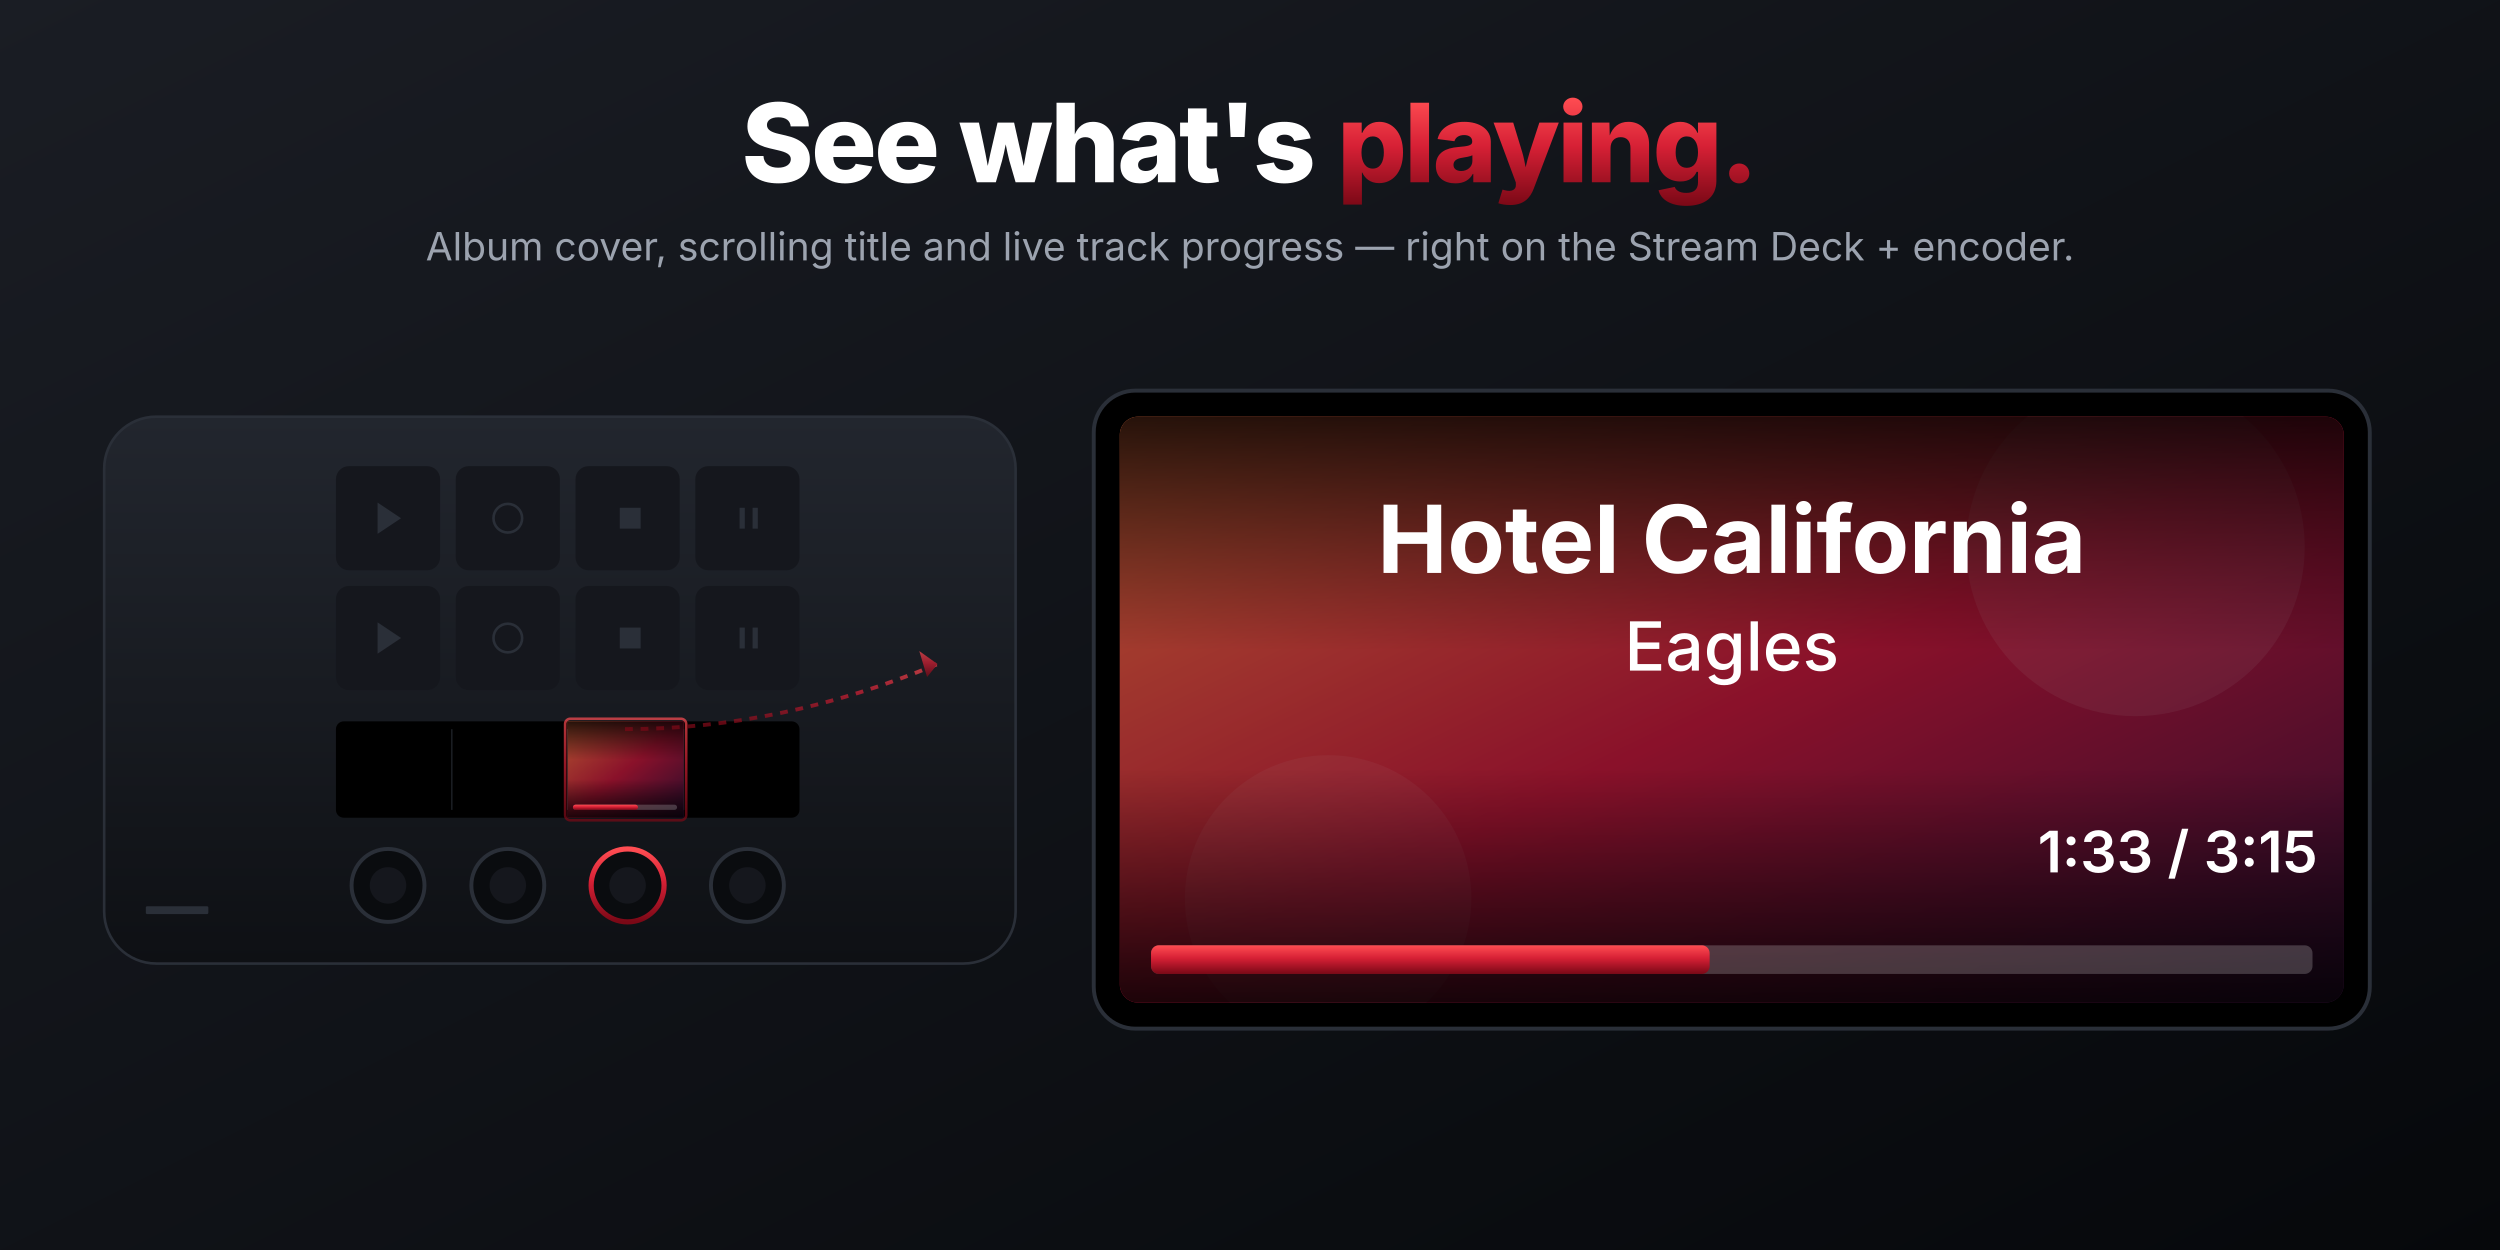
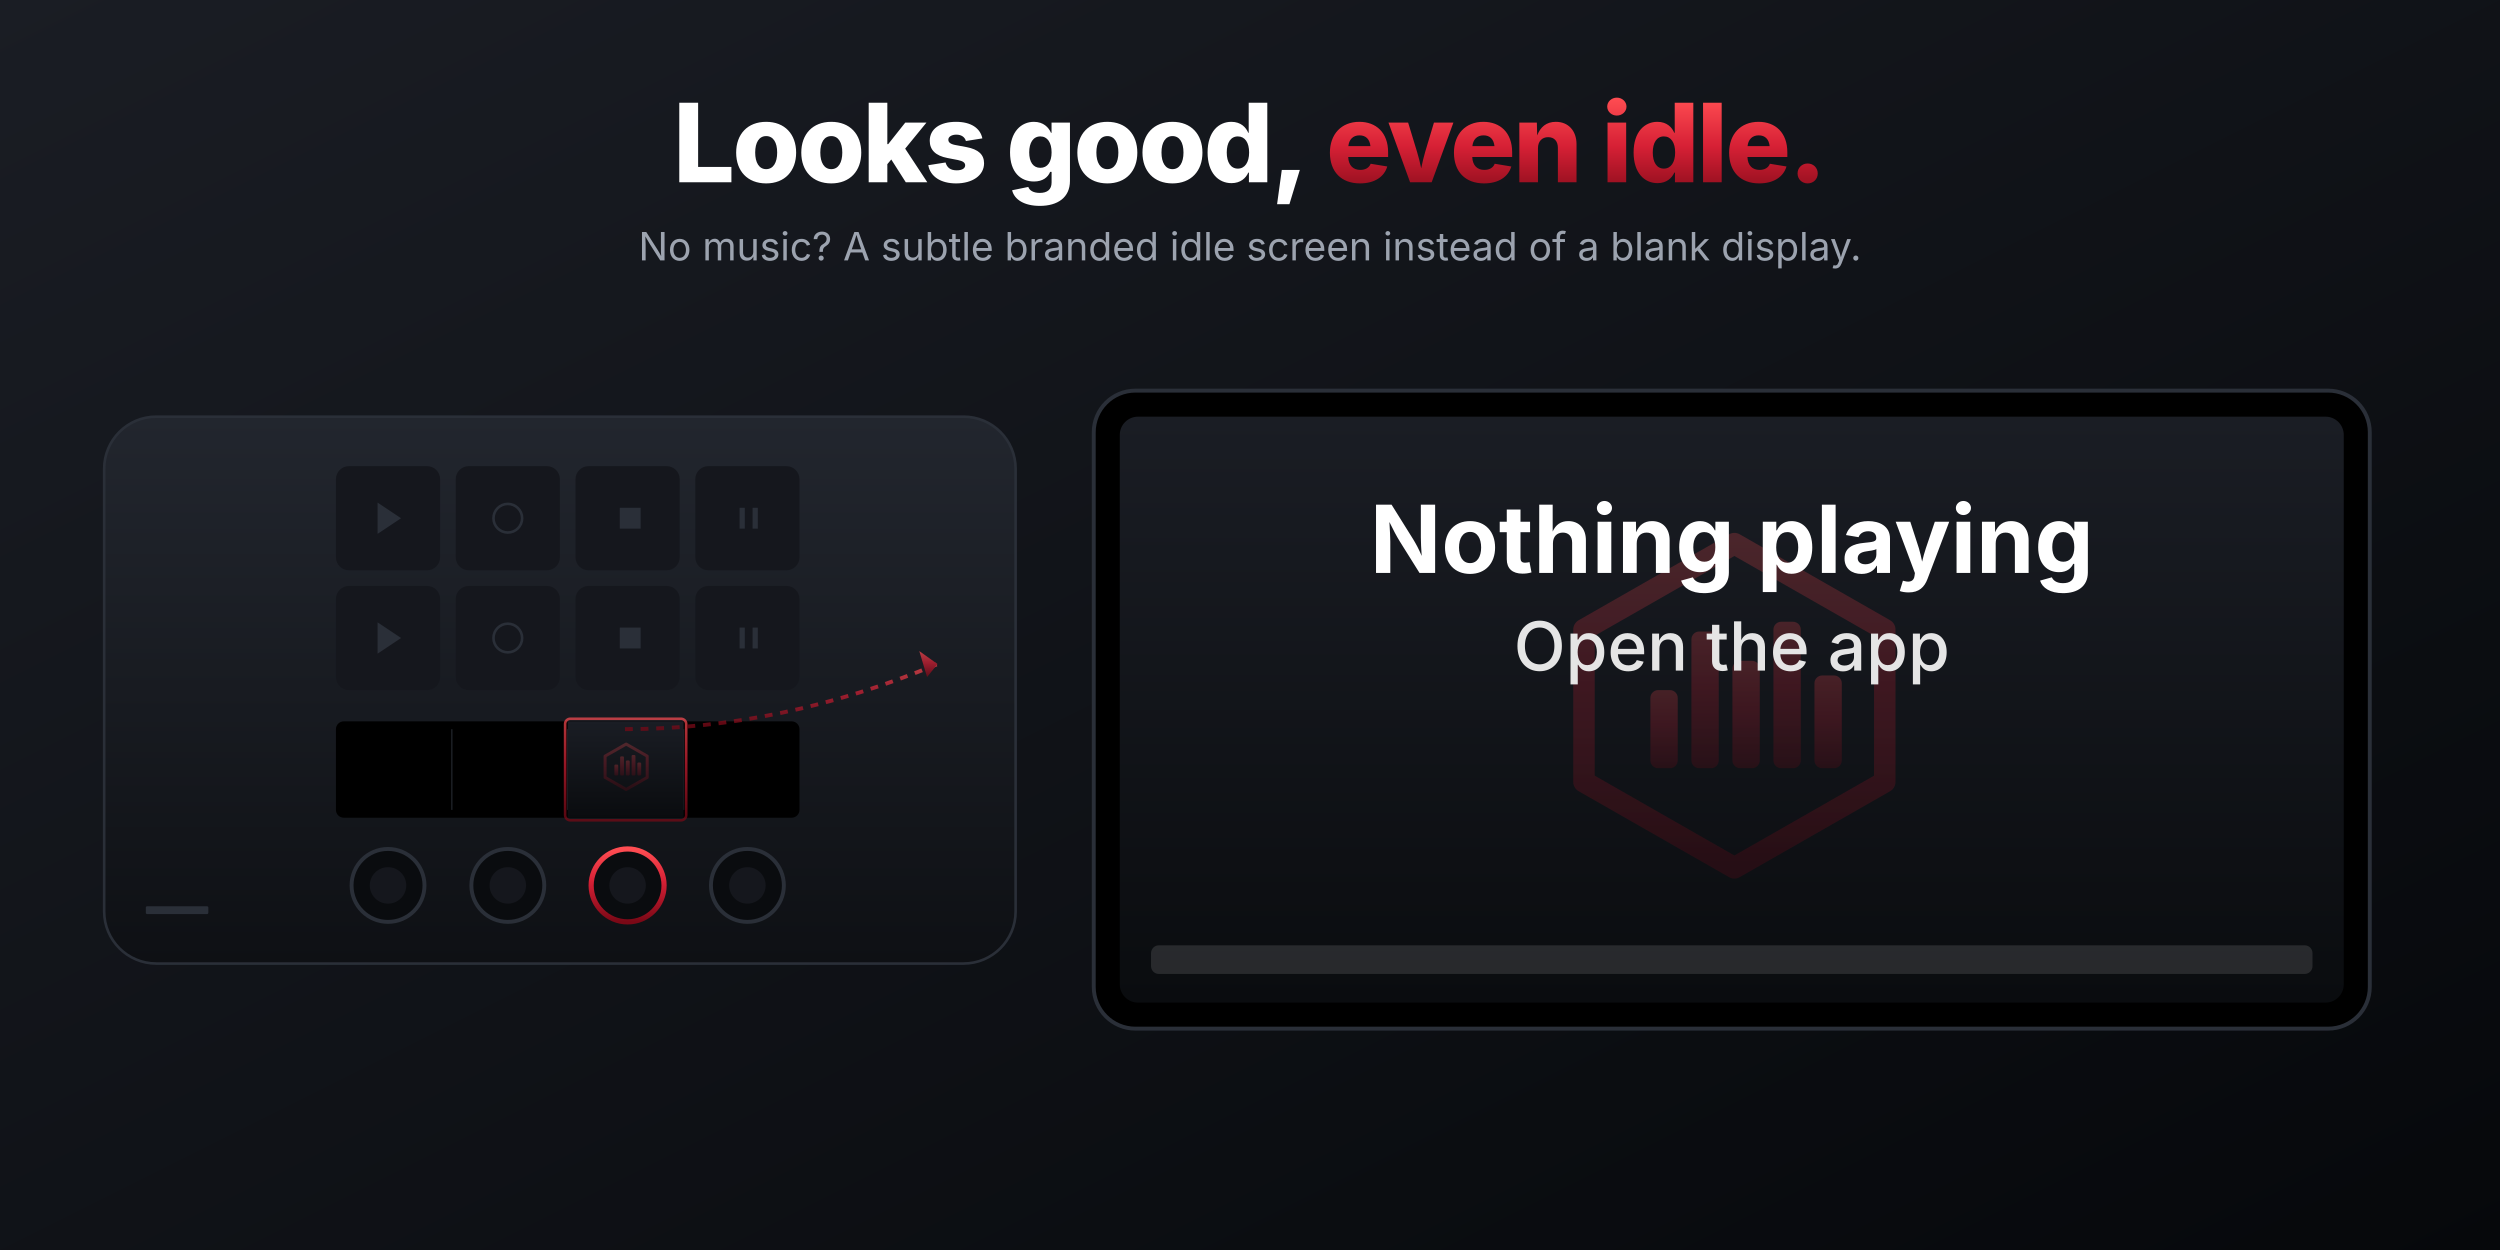
<svg xmlns="http://www.w3.org/2000/svg" viewBox="0 0 1920 960">
  <defs>
-     <linearGradient id="bg1" x1="0" y1="0" x2="1" y2="1">
+     <linearGradient id="bg3" x1="0" y1="0" x2="1" y2="1">
      <stop offset="0%" stop-color="#1A1D24" />
      <stop offset="100%" stop-color="#06080B" />
    </linearGradient>
-     <linearGradient id="metalRed1" x1="0" y1="0" x2="0" y2="1">
+     <linearGradient id="metalRed3" x1="0" y1="0" x2="0" y2="1">
      <stop offset="0%" stop-color="#FF4D52" />
      <stop offset="45%" stop-color="#D62035" />
      <stop offset="100%" stop-color="#7A0816" />
    </linearGradient>
-     <linearGradient id="bodyG1" x1="0" y1="0" x2="0" y2="1">
+     <linearGradient id="bodyG3" x1="0" y1="0" x2="0" y2="1">
      <stop offset="0%" stop-color="#22262E" />
      <stop offset="100%" stop-color="#0E1014" />
    </linearGradient>
-     <linearGradient id="cover1" x1="0" y1="0" x2="1" y2="1">
-       <stop offset="0%" stop-color="#FF7A45" />
-       <stop offset="50%" stop-color="#C5183C" />
-       <stop offset="100%" stop-color="#3B1140" />
-     </linearGradient>
-     <linearGradient id="dim1" x1="0" y1="0" x2="0" y2="1">
-       <stop offset="0%" stop-color="#000000" stop-opacity="0.85" />
-       <stop offset="40%" stop-color="#000000" stop-opacity="0.30" />
-       <stop offset="60%" stop-color="#000000" stop-opacity="0.30" />
-       <stop offset="100%" stop-color="#000000" stop-opacity="0.85" />
+     <linearGradient id="idleBg3" x1="0" y1="0" x2="0" y2="1">
+       <stop offset="0%" stop-color="#1A1D24" />
+       <stop offset="100%" stop-color="#0A0C0F" />
    </linearGradient>
  </defs>
-   <rect width="1920" height="960" fill="url(#bg1)" />
-   <text x="960" y="140" text-anchor="middle" font-family="-apple-system, BlinkMacSystemFont, 'SF Pro Display', sans-serif" font-size="84" font-weight="800" fill="#FFFFFF" letter-spacing="-2">See what's <tspan fill="url(#metalRed1)">playing.</tspan>
+   <rect width="1920" height="960" fill="url(#bg3)" />
+   <text x="960" y="140" text-anchor="middle" font-family="-apple-system, BlinkMacSystemFont, 'SF Pro Display', sans-serif" font-size="84" font-weight="800" fill="#FFFFFF" letter-spacing="-2">Looks good, <tspan fill="url(#metalRed3)">even idle.</tspan>
  </text>
-   <text x="960" y="200" text-anchor="middle" font-family="-apple-system, BlinkMacSystemFont, 'SF Pro Display', sans-serif" font-size="30" font-weight="400" fill="#9CA3AF">Album cover, scrolling title and live track progress — right on the Stream Deck + encoder.</text>
+   <text x="960" y="200" text-anchor="middle" font-family="-apple-system, BlinkMacSystemFont, 'SF Pro Display', sans-serif" font-size="30" font-weight="400" fill="#9CA3AF">No music? A subtle branded idle screen instead of a blank display.</text>
  <g transform="translate(80, 320)">
-     <rect x="0" y="0" width="700" height="420" rx="40" fill="url(#bodyG1)" stroke="#2A2F38" stroke-width="2" />
+     <rect x="0" y="0" width="700" height="420" rx="40" fill="url(#bodyG3)" stroke="#2A2F38" stroke-width="2" />
    <g transform="translate(178, 38)">
      <rect x="0" y="0" width="80" height="80" rx="10" fill="#15171D" />
      <rect x="92" y="0" width="80" height="80" rx="10" fill="#15171D" />
      <rect x="184" y="0" width="80" height="80" rx="10" fill="#15171D" />
      <rect x="276" y="0" width="80" height="80" rx="10" fill="#15171D" />
      <rect x="0" y="92" width="80" height="80" rx="10" fill="#15171D" />
      <rect x="92" y="92" width="80" height="80" rx="10" fill="#15171D" />
      <rect x="184" y="92" width="80" height="80" rx="10" fill="#15171D" />
      <rect x="276" y="92" width="80" height="80" rx="10" fill="#15171D" />
      <g fill="#2A2F38">
        <polygon points="32,28 32,52 50,40" />
        <circle cx="132" cy="40" r="11" fill="none" stroke="#2A2F38" stroke-width="2" />
        <rect x="218" y="32" width="16" height="16" />
        <rect x="310" y="32" width="4" height="16" />
        <rect x="320" y="32" width="4" height="16" />
        <polygon points="32,120 32,144 50,132" />
        <circle cx="132" cy="132" r="11" fill="none" stroke="#2A2F38" stroke-width="2" />
        <rect x="218" y="124" width="16" height="16" />
        <rect x="310" y="124" width="4" height="16" />
        <rect x="320" y="124" width="4" height="16" />
      </g>
    </g>
    <g transform="translate(178, 234)">
      <rect x="0" y="0" width="356" height="74" rx="6" fill="#000000" />
      <line x1="89" y1="6" x2="89" y2="68" stroke="#1F2329" stroke-width="1" />
      <line x1="178" y1="6" x2="178" y2="68" stroke="#1F2329" stroke-width="1" />
      <line x1="267" y1="6" x2="267" y2="68" stroke="#1F2329" stroke-width="1" />
-       <clipPath id="sec3MiniG1">
+       <clipPath id="sec3MiniG3">
        <rect x="178" y="0" width="89" height="74" />
      </clipPath>
-       <g clip-path="url(#sec3MiniG1)">
-         <rect x="178" y="0" width="89" height="74" fill="url(#cover1)" />
-         <rect x="178" y="0" width="89" height="74" fill="url(#dim1)" />
-         <rect x="182" y="64" width="80" height="4" rx="2" fill="#FFFFFF" opacity="0.2" />
-         <rect x="182" y="64" width="50" height="4" rx="2" fill="url(#metalRed1)" />
+       <g clip-path="url(#sec3MiniG3)">
+         <rect x="178" y="0" width="89" height="74" fill="url(#idleBg3)" />
+         <g opacity="0.25" transform="translate(196, 8) scale(0.105)">
+           <polygon points="256,90 410,178 410,334 256,422 102,334 102,178" fill="none" stroke="url(#metalRed3)" stroke-width="22" stroke-linejoin="round" />
+           <g fill="url(#metalRed3)">
+             <rect x="170" y="240" width="28" height="80" rx="8" />
+             <rect x="212" y="180" width="28" height="140" rx="8" />
+             <rect x="254" y="210" width="28" height="110" rx="8" />
+             <rect x="296" y="170" width="28" height="150" rx="8" />
+             <rect x="338" y="225" width="28" height="95" rx="8" />
+           </g>
+         </g>
      </g>
-       <rect x="176" y="-2" width="93" height="78" rx="4" fill="none" stroke="url(#metalRed1)" stroke-width="2" opacity="0.7" />
+       <rect x="176" y="-2" width="93" height="78" rx="4" fill="none" stroke="url(#metalRed3)" stroke-width="2" opacity="0.7" />
    </g>
    <g transform="translate(178, 330)">
      <circle cx="40" cy="30" r="28" fill="#0A0C0F" stroke="#2A2F38" stroke-width="3" />
      <circle cx="40" cy="30" r="14" fill="#15171D" />
      <circle cx="132" cy="30" r="28" fill="#0A0C0F" stroke="#2A2F38" stroke-width="3" />
      <circle cx="132" cy="30" r="14" fill="#15171D" />
-       <circle cx="224" cy="30" r="28" fill="#0A0C0F" stroke="url(#metalRed1)" stroke-width="4" />
+       <circle cx="224" cy="30" r="28" fill="#0A0C0F" stroke="url(#metalRed3)" stroke-width="4" />
      <circle cx="224" cy="30" r="14" fill="#15171D" />
      <circle cx="316" cy="30" r="28" fill="#0A0C0F" stroke="#2A2F38" stroke-width="3" />
      <circle cx="316" cy="30" r="14" fill="#15171D" />
    </g>
    <rect x="32" y="376" width="48" height="6" rx="1" fill="#2A2F38" />
  </g>
-   <g stroke="url(#metalRed1)" stroke-width="3" fill="none" opacity="0.7">
+   <g stroke="url(#metalRed3)" stroke-width="3" fill="none" opacity="0.7">
    <path d="M 480 560 Q 600 560, 720 510" stroke-dasharray="6,6" />
-     <polygon points="720,510 706,500 712,520" fill="url(#metalRed1)" stroke="none" />
+     <polygon points="720,510 706,500 712,520" fill="url(#metalRed3)" stroke="none" />
  </g>
  <g transform="translate(840, 300)">
    <rect x="0" y="0" width="980" height="490" rx="32" fill="#000000" stroke="#2A2F38" stroke-width="3" />
    <g transform="translate(20, 20)">
-       <clipPath id="zoomG1">
+       <clipPath id="zoomG3">
        <rect x="0" y="0" width="940" height="450" rx="14" />
      </clipPath>
-       <g clip-path="url(#zoomG1)">
-         <rect x="0" y="0" width="940" height="450" fill="url(#cover1)" />
-         <circle cx="780" cy="100" r="130" fill="#FFFFFF" opacity="0.08" />
-         <circle cx="160" cy="370" r="110" fill="#FFFFFF" opacity="0.06" />
-         <rect x="0" y="0" width="940" height="450" fill="url(#dim1)" />
-         <text x="470" y="120" text-anchor="middle" font-family="-apple-system, sans-serif" font-size="72" font-weight="700" fill="#FFFFFF">Hotel California</text>
-         <text x="470" y="195" text-anchor="middle" font-family="-apple-system, sans-serif" font-size="52" font-weight="500" fill="#FFFFFF">Eagles</text>
-         <text x="920" y="350" text-anchor="end" font-family="-apple-system, sans-serif" font-size="44" font-weight="600" fill="#FFFFFF">1:33 / 3:15</text>
-         <rect x="24" y="406" width="892" height="22" rx="6" fill="#FFFFFF" opacity="0.2" />
-         <rect x="24" y="406" width="429" height="22" rx="6" fill="url(#metalRed1)" />
+       <g clip-path="url(#zoomG3)">
+         <rect x="0" y="0" width="940" height="450" fill="url(#idleBg3)" />
+         <g opacity="0.22" transform="translate(280, 30) scale(0.75)">
+           <polygon points="256,90 410,178 410,334 256,422 102,334 102,178" fill="none" stroke="url(#metalRed3)" stroke-width="22" stroke-linejoin="round" />
+           <g fill="url(#metalRed3)">
+             <rect x="170" y="240" width="28" height="80" rx="8" />
+             <rect x="212" y="180" width="28" height="140" rx="8" />
+             <rect x="254" y="210" width="28" height="110" rx="8" />
+             <rect x="296" y="170" width="28" height="150" rx="8" />
+             <rect x="338" y="225" width="28" height="95" rx="8" />
+           </g>
+         </g>
+         <text x="470" y="120" text-anchor="middle" font-family="-apple-system, sans-serif" font-size="72" font-weight="700" fill="#FFFFFF">Nothing playing</text>
+         <text x="470" y="195" text-anchor="middle" font-family="-apple-system, sans-serif" font-size="52" font-weight="500" fill="#E5E5E5">Open the app</text>
+         <rect x="24" y="406" width="892" height="22" rx="6" fill="#FFFFFF" opacity="0.12" />
      </g>
    </g>
  </g>
</svg>
